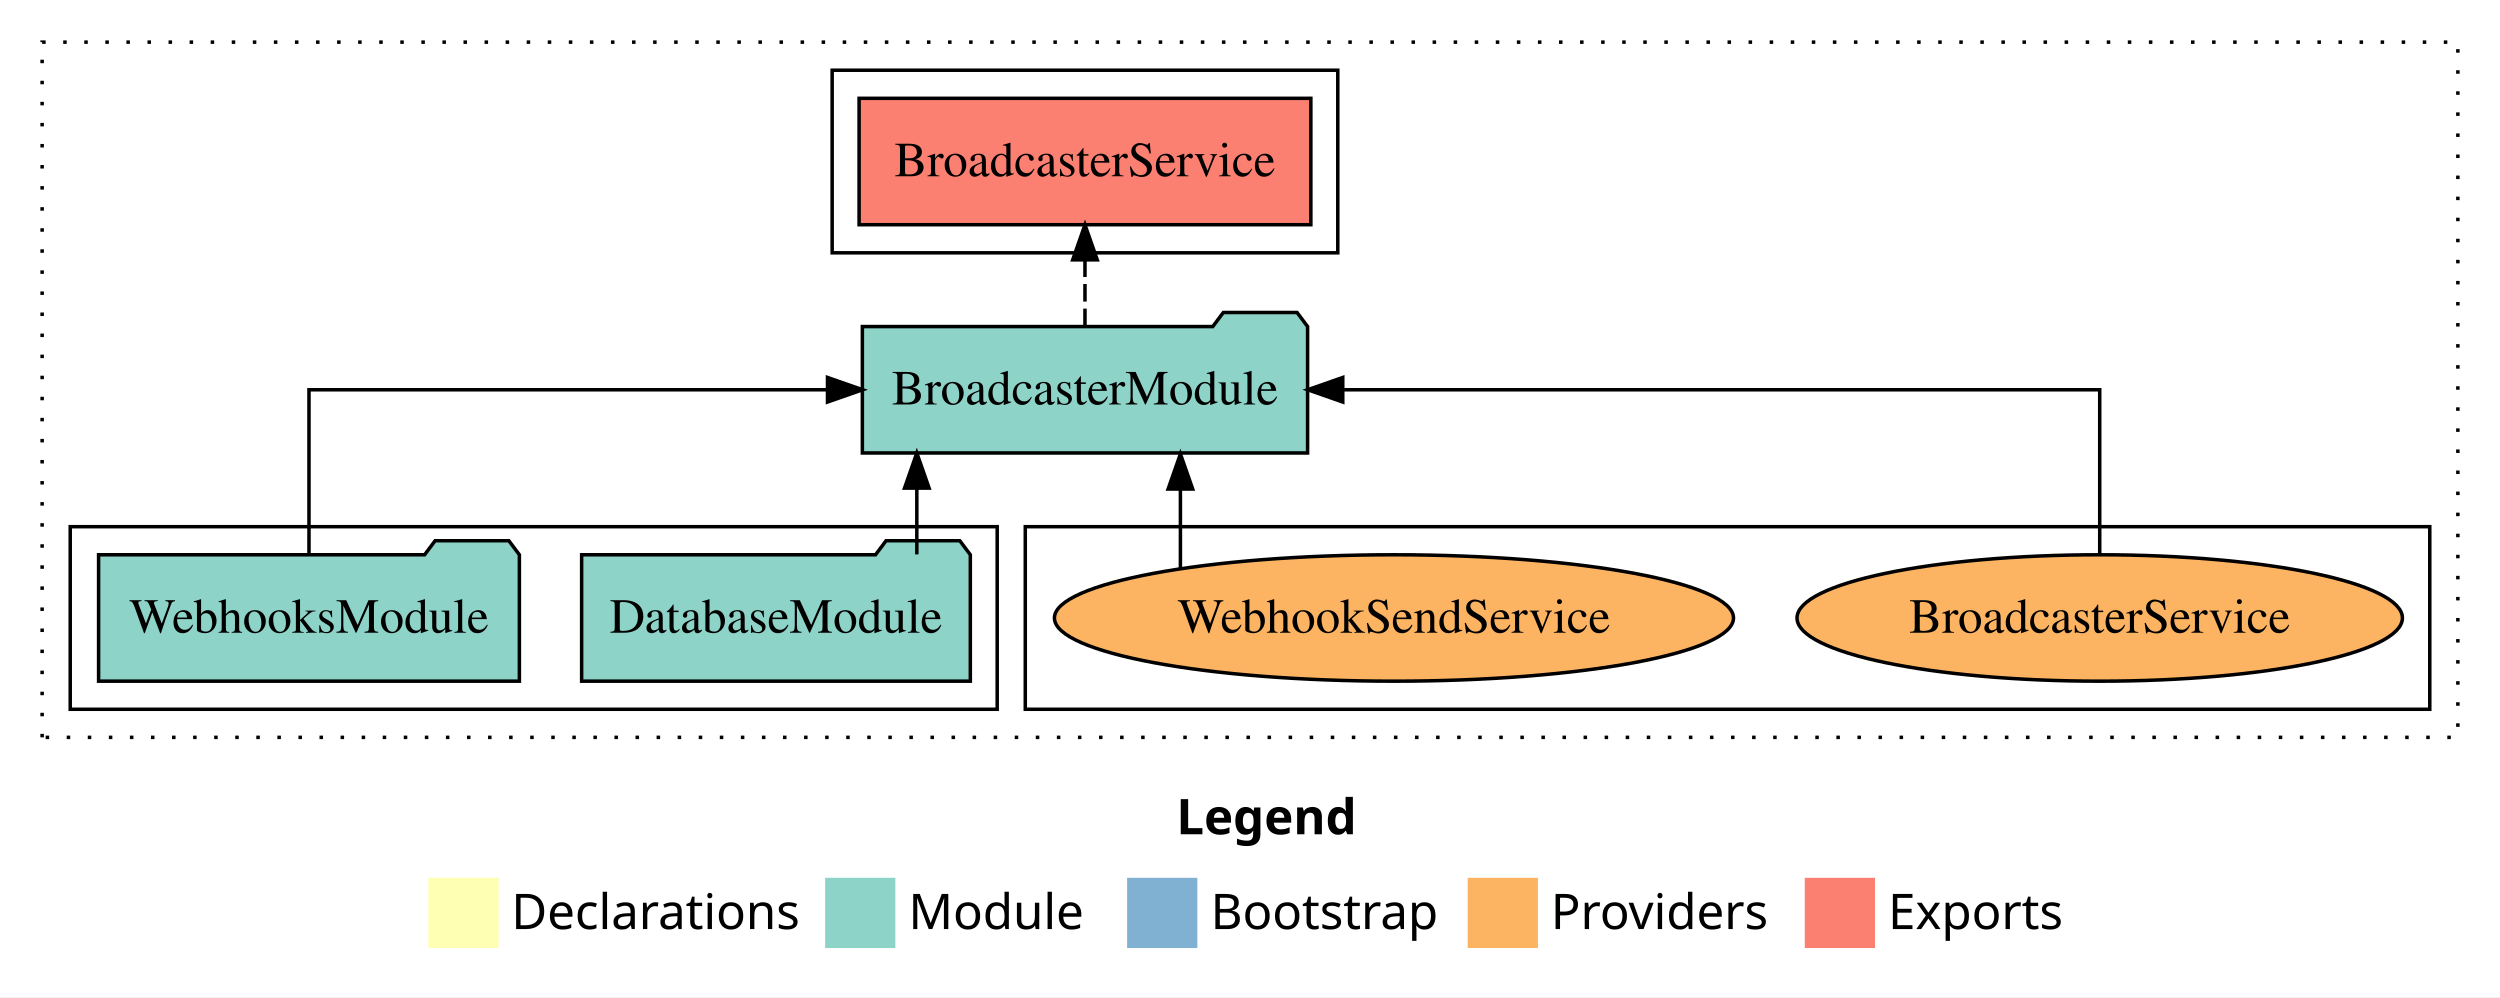
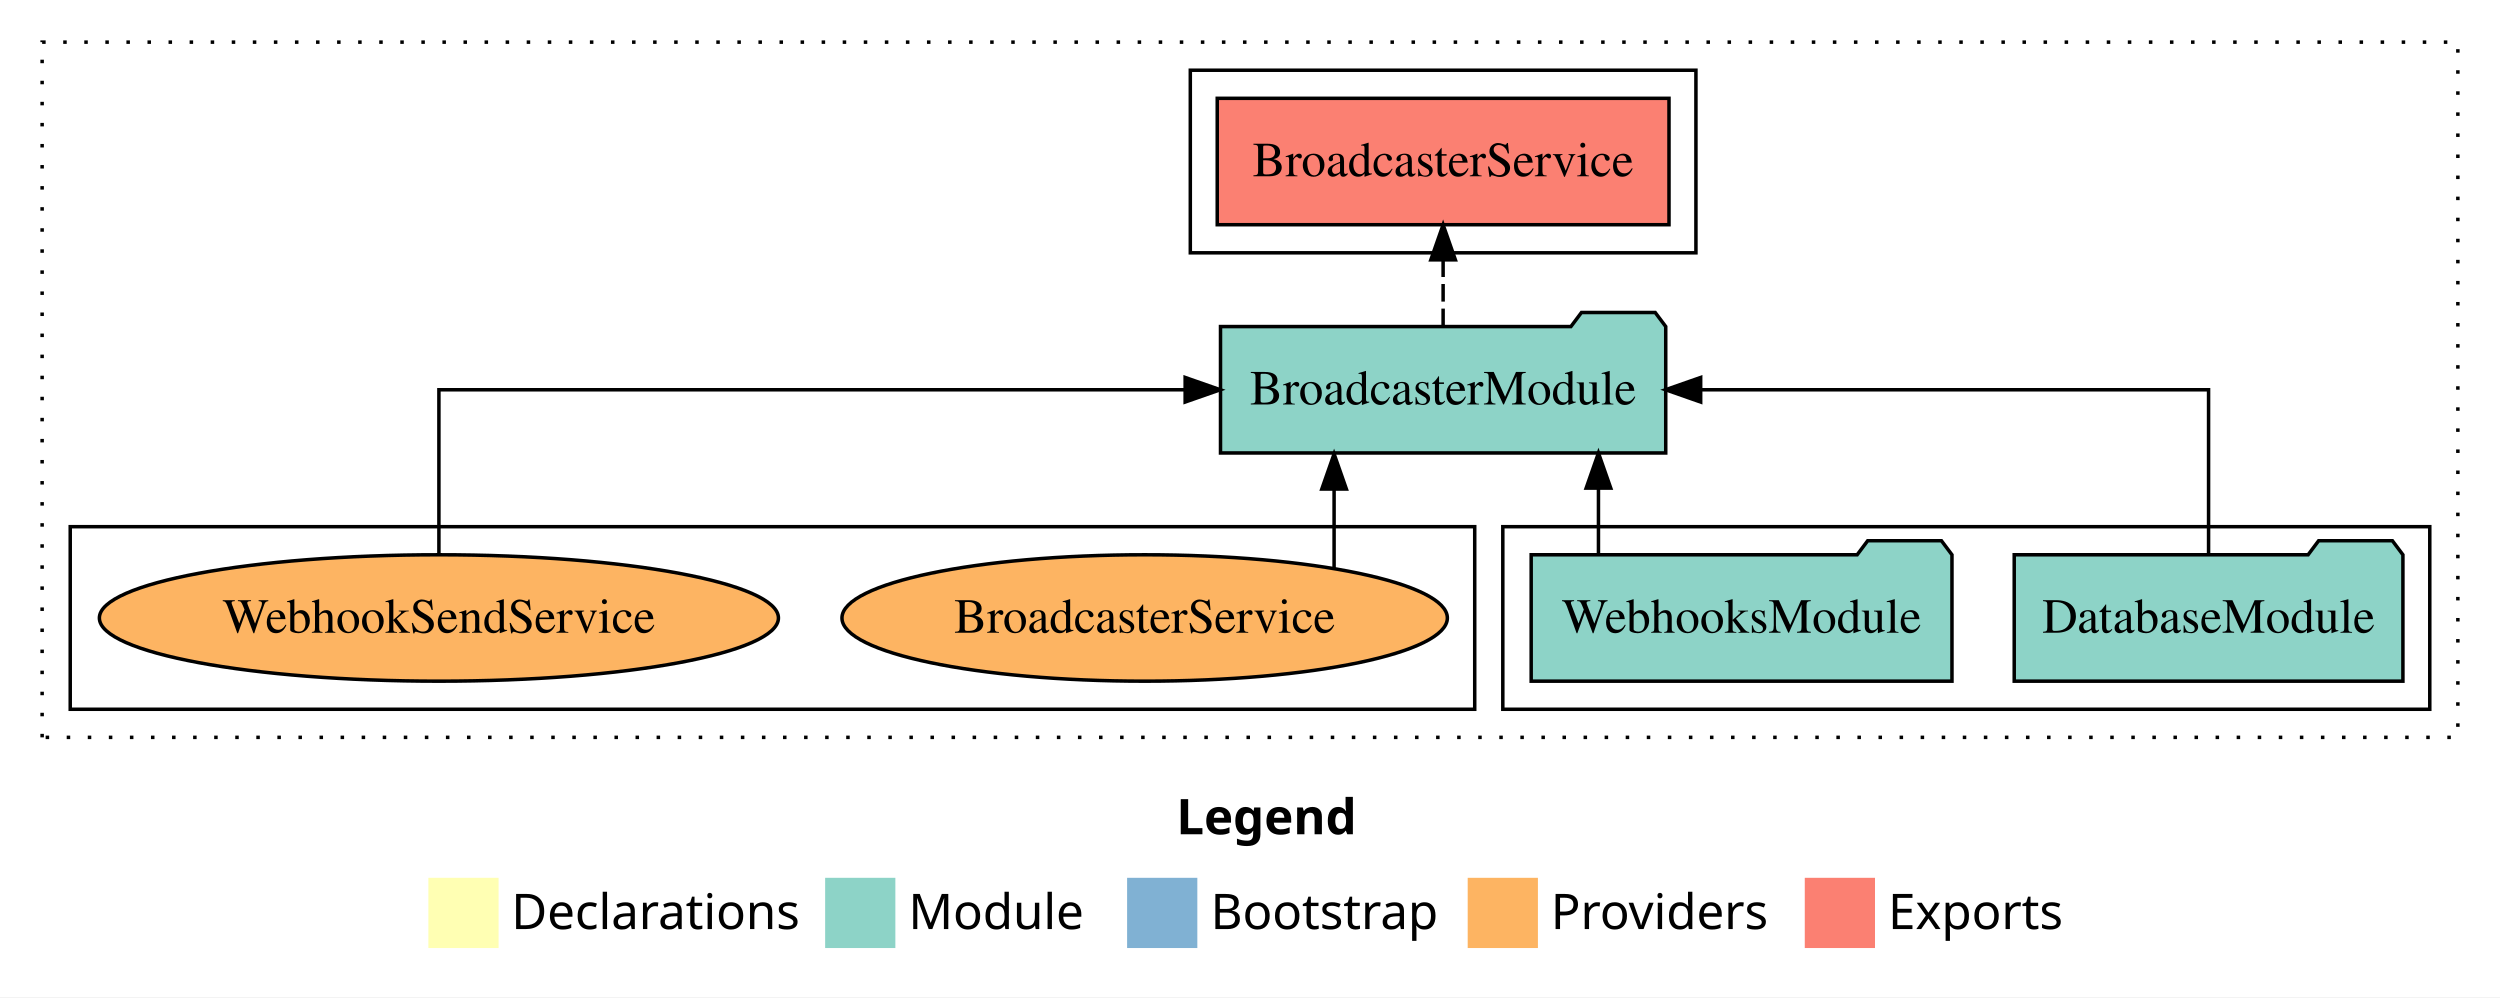
<svg xmlns="http://www.w3.org/2000/svg" width="712pt" height="284pt" viewBox="0.00 0.00 712.00 284.00">
  <g id="graph0" class="graph" transform="scale(1 1) rotate(0) translate(4 280)">
    <polygon fill="white" stroke="transparent" points="-4,4 -4,-280 708,-280 708,4 -4,4" />
    <text text-anchor="start" x="331.01" y="-42.4" font-family="Times-12" font-weight="bold" font-size="14.00">Legend</text>
    <polygon fill="#ffffb3" stroke="transparent" points="118,-10 118,-30 138,-30 138,-10 118,-10" />
    <text text-anchor="start" x="141.63" y="-15.4" font-family="Times-12" font-size="14.00">  Declarations</text>
    <polygon fill="#8dd3c7" stroke="transparent" points="231,-10 231,-30 251,-30 251,-10 231,-10" />
    <text text-anchor="start" x="254.73" y="-15.4" font-family="Times-12" font-size="14.00">  Module</text>
    <polygon fill="#80b1d3" stroke="transparent" points="317,-10 317,-30 337,-30 337,-10 317,-10" />
    <text text-anchor="start" x="340.78" y="-15.4" font-family="Times-12" font-size="14.00">  Bootstrap</text>
    <polygon fill="#fdb462" stroke="transparent" points="414,-10 414,-30 434,-30 434,-10 414,-10" />
    <text text-anchor="start" x="437.67" y="-15.4" font-family="Times-12" font-size="14.00">  Providers</text>
    <polygon fill="#fb8072" stroke="transparent" points="510,-10 510,-30 530,-30 530,-10 510,-10" />
    <text text-anchor="start" x="533.73" y="-15.4" font-family="Times-12" font-size="14.00">  Exports</text>
    <g id="clust1" class="cluster">
      <polygon fill="none" stroke="black" stroke-dasharray="1,5" points="8,-70 8,-268 696,-268 696,-70 8,-70" />
    </g>
-     <g id="clust6" class="cluster">
-       <polygon fill="none" stroke="black" points="288,-78 288,-130 688,-130 688,-78 288,-78" />
+     <g id="clust4" class="cluster">
+       <polygon fill="none" stroke="black" points="335,-208 335,-260 479,-260 479,-208 335,-208" />
    </g>
    <g id="clust3" class="cluster">
-       <polygon fill="none" stroke="black" points="16,-78 16,-130 280,-130 280,-78 16,-78" />
+       <polygon fill="none" stroke="black" points="424,-78 424,-130 688,-130 688,-78 424,-78" />
    </g>
-     <g id="clust4" class="cluster">
-       <polygon fill="none" stroke="black" points="233,-208 233,-260 377,-260 377,-208 233,-208" />
+     <g id="clust6" class="cluster">
+       <polygon fill="none" stroke="black" points="16,-78 16,-130 416,-130 416,-78 16,-78" />
    </g>
    <g id="node1" class="node">
-       <polygon fill="#8dd3c7" stroke="black" points="272.35,-122 269.35,-126 248.35,-126 245.35,-122 161.65,-122 161.65,-86 272.35,-86 272.35,-122" />
-       <text text-anchor="middle" x="217" y="-99.8" font-family="Times,serif" font-size="14.00">DatabaseModule</text>
+       <polygon fill="#8dd3c7" stroke="black" points="680.35,-122 677.35,-126 656.35,-126 653.35,-122 569.65,-122 569.65,-86 680.35,-86 680.35,-122" />
+       <text text-anchor="middle" x="625" y="-99.8" font-family="Times,serif" font-size="14.00">DatabaseModule</text>
    </g>
    <g id="node3" class="node">
-       <polygon fill="#8dd3c7" stroke="black" points="368.4,-187 365.4,-191 344.4,-191 341.4,-187 241.6,-187 241.6,-151 368.4,-151 368.4,-187" />
-       <text text-anchor="middle" x="305" y="-164.8" font-family="Times,serif" font-size="14.00">BroadcasterModule</text>
+       <polygon fill="#8dd3c7" stroke="black" points="470.4,-187 467.4,-191 446.4,-191 443.4,-187 343.6,-187 343.6,-151 470.4,-151 470.4,-187" />
+       <text text-anchor="middle" x="407" y="-164.8" font-family="Times,serif" font-size="14.00">BroadcasterModule</text>
    </g>
    <g id="edge1" class="edge">
-       <path fill="none" stroke="black" d="M257.11,-122.11C257.11,-122.11 257.11,-140.99 257.11,-140.99" />
-       <polygon fill="black" stroke="black" points="253.61,-140.99 257.11,-150.99 260.61,-140.99 253.61,-140.99" />
+       <path fill="none" stroke="black" d="M625,-122.11C625,-141.34 625,-169 625,-169 625,-169 480.35,-169 480.35,-169" />
+       <polygon fill="black" stroke="black" points="480.35,-165.5 470.35,-169 480.35,-172.5 480.35,-165.5" />
    </g>
    <g id="node2" class="node">
-       <polygon fill="#8dd3c7" stroke="black" points="143.92,-122 140.92,-126 119.92,-126 116.92,-122 24.08,-122 24.08,-86 143.92,-86 143.92,-122" />
-       <text text-anchor="middle" x="84" y="-99.8" font-family="Times,serif" font-size="14.00">WebhooksModule</text>
+       <polygon fill="#8dd3c7" stroke="black" points="551.92,-122 548.92,-126 527.92,-126 524.92,-122 432.08,-122 432.08,-86 551.92,-86 551.92,-122" />
+       <text text-anchor="middle" x="492" y="-99.8" font-family="Times,serif" font-size="14.00">WebhooksModule</text>
    </g>
    <g id="edge2" class="edge">
-       <path fill="none" stroke="black" d="M84,-122.11C84,-141.34 84,-169 84,-169 84,-169 231.67,-169 231.67,-169" />
-       <polygon fill="black" stroke="black" points="231.67,-172.5 241.67,-169 231.67,-165.5 231.67,-172.5" />
+       <path fill="none" stroke="black" d="M451.24,-122.11C451.24,-122.11 451.24,-140.99 451.24,-140.99" />
+       <polygon fill="black" stroke="black" points="447.74,-140.99 451.24,-150.99 454.74,-140.99 447.74,-140.99" />
    </g>
    <g id="node4" class="node">
-       <polygon fill="#fb8072" stroke="black" points="369.33,-252 240.67,-252 240.67,-216 369.33,-216 369.33,-252" />
-       <text text-anchor="middle" x="305" y="-229.8" font-family="Times,serif" font-size="14.00">BroadcasterService </text>
+       <polygon fill="#fb8072" stroke="black" points="471.33,-252 342.67,-252 342.67,-216 471.33,-216 471.33,-252" />
+       <text text-anchor="middle" x="407" y="-229.8" font-family="Times,serif" font-size="14.00">BroadcasterService </text>
    </g>
    <g id="edge3" class="edge">
-       <path fill="none" stroke="black" stroke-dasharray="5,2" d="M305,-187.11C305,-187.11 305,-205.99 305,-205.99" />
-       <polygon fill="black" stroke="black" points="301.5,-205.99 305,-215.99 308.5,-205.99 301.5,-205.99" />
+       <path fill="none" stroke="black" stroke-dasharray="5,2" d="M407,-187.11C407,-187.11 407,-205.99 407,-205.99" />
+       <polygon fill="black" stroke="black" points="403.5,-205.99 407,-215.99 410.5,-205.99 403.5,-205.99" />
    </g>
    <g id="node5" class="node">
-       <ellipse fill="#fdb462" stroke="black" cx="594" cy="-104" rx="86.21" ry="18" />
-       <text text-anchor="middle" x="594" y="-99.8" font-family="Times,serif" font-size="14.00">BroadcasterService</text>
+       <ellipse fill="#fdb462" stroke="black" cx="322" cy="-104" rx="86.21" ry="18" />
+       <text text-anchor="middle" x="322" y="-99.8" font-family="Times,serif" font-size="14.00">BroadcasterService</text>
    </g>
    <g id="edge4" class="edge">
-       <path fill="none" stroke="black" d="M594,-122.11C594,-141.34 594,-169 594,-169 594,-169 378.42,-169 378.42,-169" />
-       <polygon fill="black" stroke="black" points="378.42,-165.5 368.42,-169 378.42,-172.5 378.42,-165.5" />
+       <path fill="none" stroke="black" d="M375.95,-118.1C375.95,-118.1 375.95,-140.72 375.95,-140.72" />
+       <polygon fill="black" stroke="black" points="372.45,-140.72 375.95,-150.72 379.45,-140.72 372.45,-140.72" />
    </g>
    <g id="node6" class="node">
-       <ellipse fill="#fdb462" stroke="black" cx="393" cy="-104" rx="96.7" ry="18" />
-       <text text-anchor="middle" x="393" y="-99.8" font-family="Times,serif" font-size="14.00">WebhookSendService</text>
+       <ellipse fill="#fdb462" stroke="black" cx="121" cy="-104" rx="96.7" ry="18" />
+       <text text-anchor="middle" x="121" y="-99.8" font-family="Times,serif" font-size="14.00">WebhookSendService</text>
    </g>
    <g id="edge5" class="edge">
-       <path fill="none" stroke="black" d="M332.18,-118.1C332.18,-118.1 332.18,-140.72 332.18,-140.72" />
-       <polygon fill="black" stroke="black" points="328.68,-140.72 332.18,-150.72 335.68,-140.72 328.68,-140.72" />
+       <path fill="none" stroke="black" d="M121,-122.11C121,-141.34 121,-169 121,-169 121,-169 333.53,-169 333.53,-169" />
+       <polygon fill="black" stroke="black" points="333.53,-172.5 343.53,-169 333.53,-165.5 333.53,-172.5" />
    </g>
  </g>
</svg>
